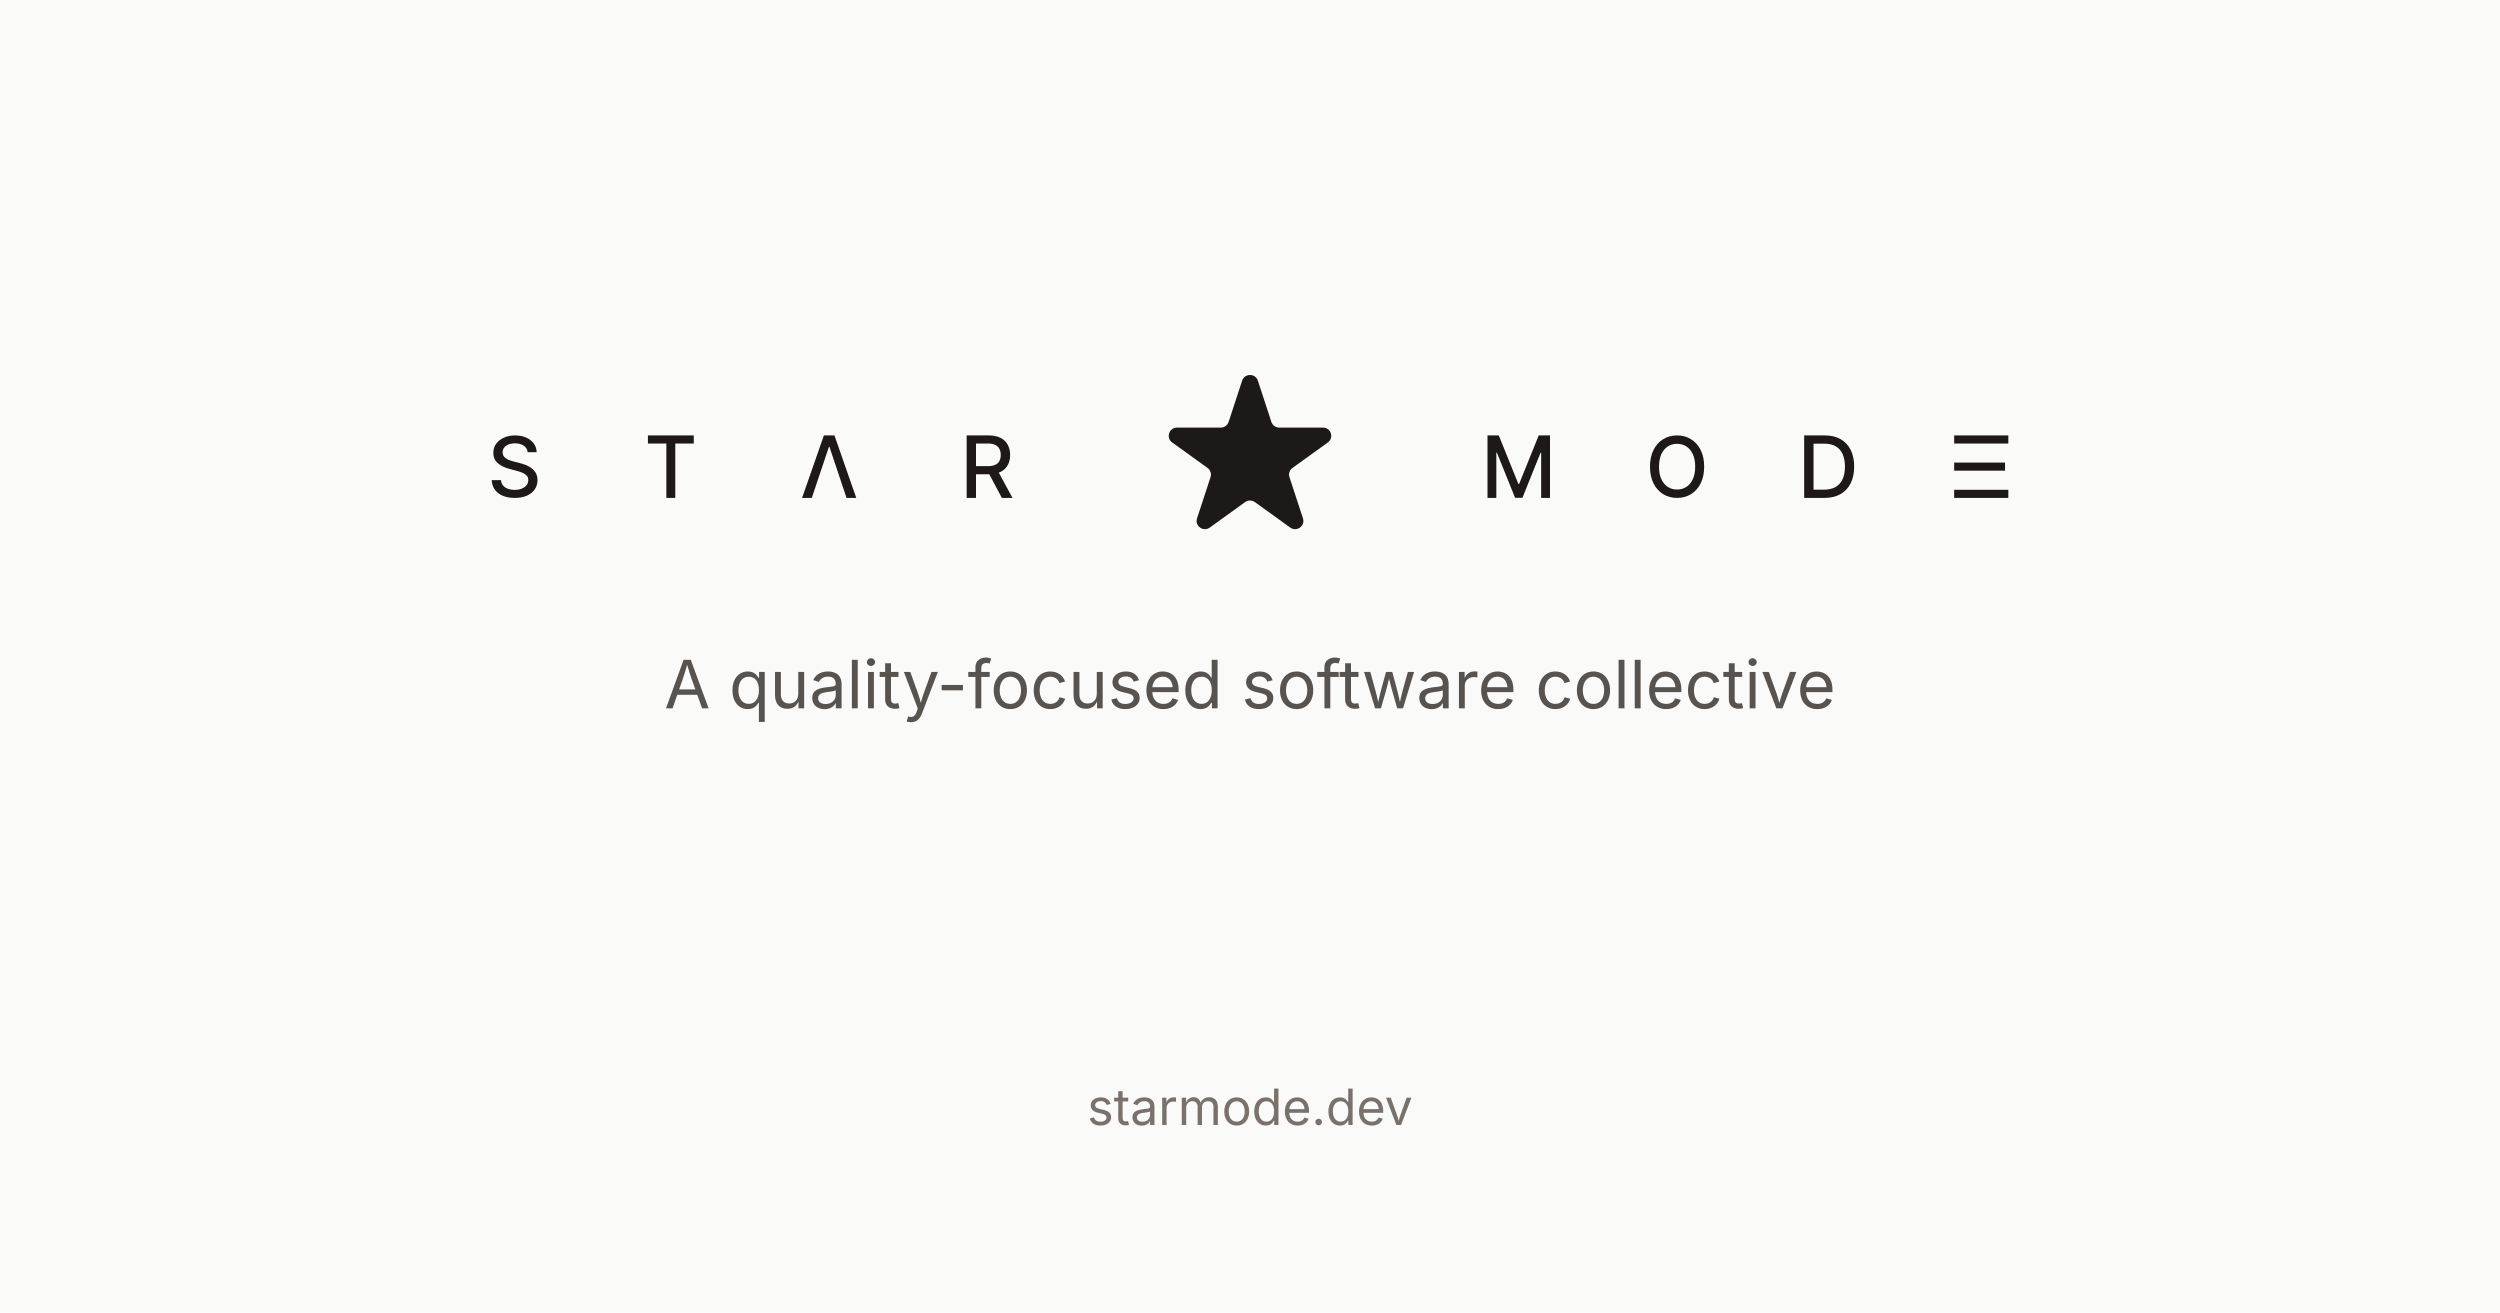
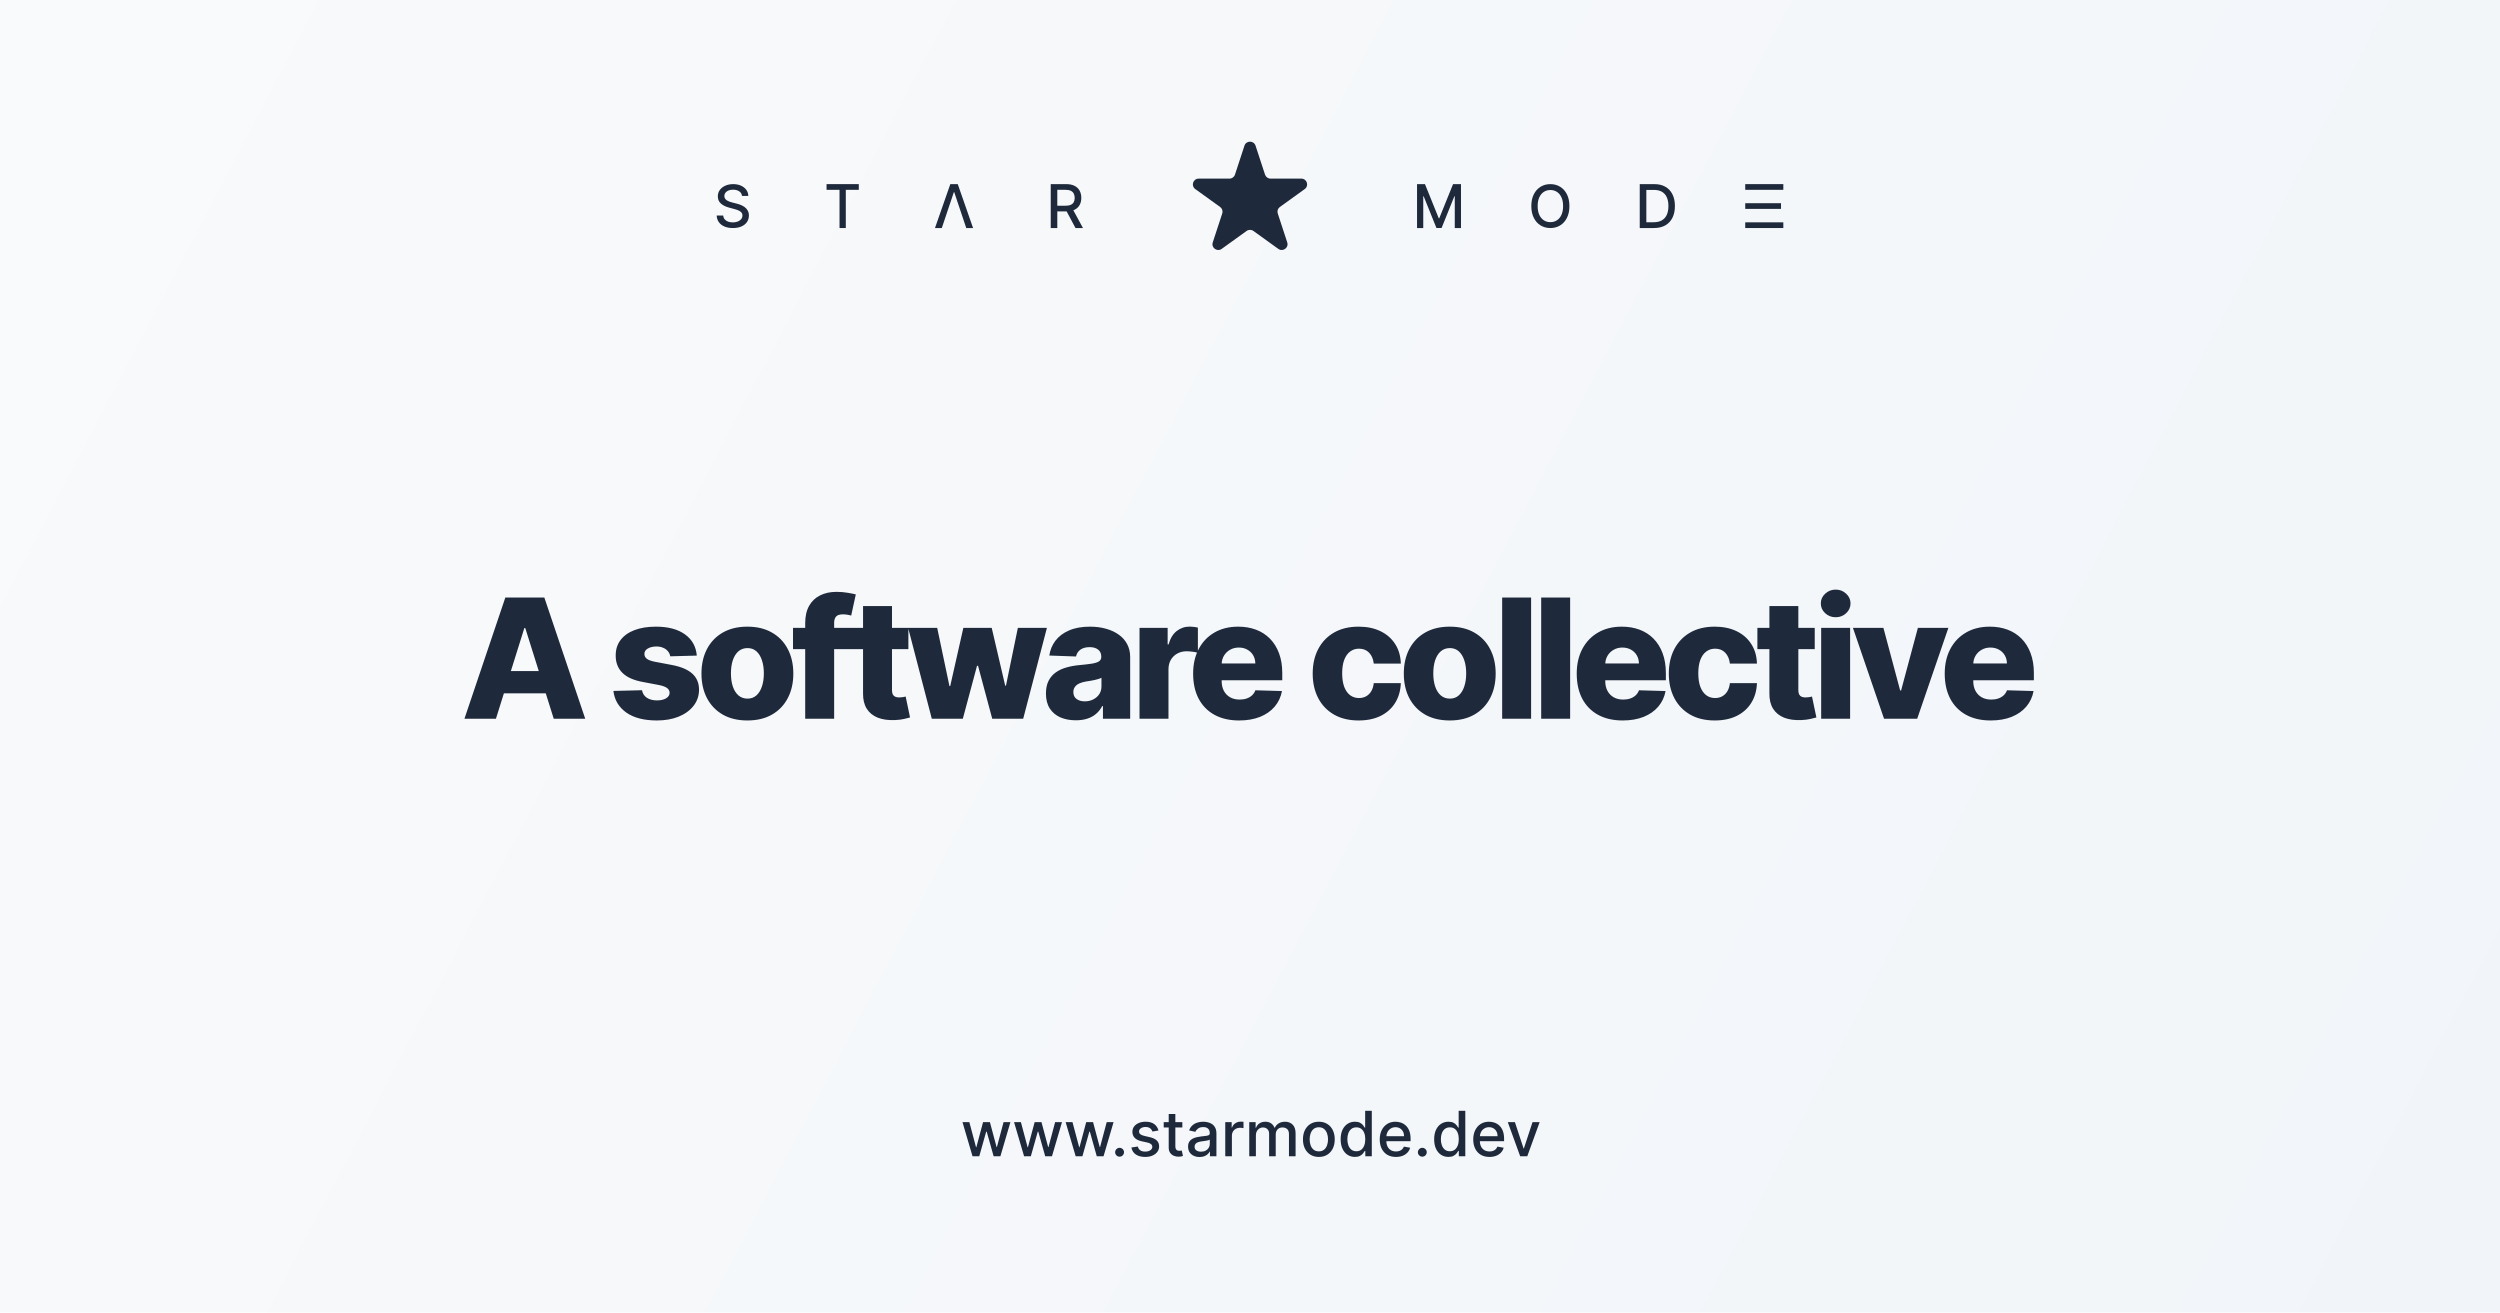
<svg xmlns="http://www.w3.org/2000/svg" width="1200" height="630" viewBox="0 0 1200 630" fill="none">
-   <rect width="1200" height="630" fill="#fafaf9" />
-   <g transform="translate(236, 180) scale(1)">
-     <path d="M17.294 37.047C17.14 35.701 16.505 34.659 15.389 33.919C14.272 33.171 12.867 32.796 11.173 32.796C9.961 32.796 8.912 32.986 8.026 33.365C7.141 33.735 6.453 34.246 5.962 34.901C5.481 35.545 5.24 36.28 5.24 37.104C5.24 37.796 5.404 38.393 5.731 38.896C6.068 39.398 6.506 39.82 7.045 40.161C7.593 40.493 8.18 40.773 8.806 41C9.431 41.218 10.033 41.398 10.61 41.54L13.497 42.28C14.441 42.507 15.408 42.815 16.399 43.204C17.39 43.592 18.309 44.104 19.156 44.739C20.003 45.374 20.686 46.161 21.206 47.099C21.735 48.038 22 49.161 22 50.469C22 52.118 21.567 53.583 20.701 54.863C19.844 56.142 18.598 57.152 16.962 57.891C15.335 58.63 13.367 59 11.058 59C8.844 59 6.929 58.654 5.312 57.962C3.696 57.27 2.43 56.289 1.516 55.019C0.601 53.739 0.096 52.223 0 50.469H4.475C4.562 51.521 4.908 52.398 5.514 53.099C6.13 53.791 6.915 54.308 7.867 54.649C8.83 54.981 9.884 55.147 11.029 55.147C12.29 55.147 13.411 54.953 14.392 54.564C15.384 54.166 16.163 53.616 16.731 52.915C17.299 52.204 17.583 51.374 17.583 50.426C17.583 49.564 17.332 48.858 16.832 48.308C16.341 47.758 15.672 47.303 14.825 46.943C13.988 46.583 13.04 46.265 11.982 45.99L8.488 45.052C6.121 44.417 4.244 43.483 2.858 42.251C1.482 41.019 0.794 39.389 0.794 37.36C0.794 35.682 1.256 34.218 2.18 32.967C3.104 31.716 4.355 30.744 5.933 30.052C7.511 29.351 9.292 29 11.274 29C13.276 29 15.042 29.346 16.572 30.038C18.112 30.73 19.325 31.683 20.21 32.896C21.095 34.099 21.557 35.483 21.596 37.047H17.294Z" fill="#1c1917" />
-     <path d="M75 32.897V29H97V32.897H88.131V59H83.856V32.897H75Z" fill="#1c1917" />
-     <path d="M153.658 59H149L159.465 29H164.535L175 59H170.342L162.121 34.449H161.894L153.658 59Z" fill="#1c1917" />
-     <path d="M228 59V29H238.587C240.888 29 242.797 29.4 244.315 30.201C245.843 31.002 246.984 32.11 247.738 33.526C248.492 34.933 248.869 36.559 248.869 38.404C248.869 40.24 248.487 41.856 247.723 43.253C246.969 44.64 245.828 45.719 244.301 46.49C242.783 47.262 240.873 47.648 238.572 47.648H230.552V43.751H238.166C239.616 43.751 240.796 43.541 241.705 43.121C242.623 42.701 243.295 42.091 243.72 41.29C244.146 40.489 244.359 39.527 244.359 38.404C244.359 37.272 244.141 36.29 243.706 35.46C243.281 34.63 242.609 33.995 241.69 33.556C240.781 33.106 239.587 32.882 238.108 32.882H232.481V59H228ZM242.662 45.465L250 59H244.895L237.702 45.465H242.662Z" fill="#1c1917" />
-     <path d="M360.22 2.725C361.41 -0.908 366.59 -0.908 367.78 2.725L374.262 22.521C374.794 24.146 376.32 25.246 378.042 25.246H399.018C402.868 25.246 404.469 30.135 401.354 32.38L384.384 44.615C382.991 45.619 382.408 47.399 382.94 49.024L389.422 68.82C390.612 72.453 386.421 75.475 383.306 73.229L366.336 60.995C364.943 59.99 363.057 59.99 361.664 60.995L344.694 73.229C341.579 75.475 337.388 72.453 338.578 68.82L345.06 49.024C345.592 47.399 345.009 45.619 343.616 44.615L326.646 32.38C323.531 30.135 325.132 25.246 328.982 25.246H349.958C351.68 25.246 353.206 24.146 353.738 22.521L360.22 2.725Z" fill="#1c1917" />
-     <path d="M478 29H483.414L492.827 52.32H493.173L502.586 29H508V59H503.756V37.291H503.481L494.761 58.956H491.239L482.519 37.276H482.244V59H478V29Z" fill="#1c1917" />
-     <path d="M582 44C582 47.118 581.436 49.798 580.309 52.042C579.182 54.276 577.636 55.996 575.673 57.203C573.719 58.401 571.497 59 569.007 59C566.508 59 564.277 58.401 562.313 57.203C560.359 55.996 558.818 54.271 557.691 52.028C556.564 49.784 556 47.108 556 44C556 40.882 556.564 38.206 557.691 35.972C558.818 33.729 560.359 32.009 562.313 30.811C564.277 29.604 566.508 29 569.007 29C571.497 29 573.719 29.604 575.673 30.811C577.636 32.009 579.182 33.729 580.309 35.972C581.436 38.206 582 40.882 582 44ZM577.688 44C577.688 41.624 577.307 39.623 576.546 37.997C575.795 36.362 574.761 35.126 573.446 34.29C572.14 33.444 570.661 33.021 569.007 33.021C567.344 33.021 565.86 33.444 564.554 34.29C563.248 35.126 562.215 36.362 561.454 37.997C560.702 39.623 560.326 41.624 560.326 44C560.326 46.376 560.702 48.382 561.454 50.017C562.215 51.643 563.248 52.878 564.554 53.724C565.86 54.561 567.344 54.979 569.007 54.979C570.661 54.979 572.14 54.561 573.446 53.724C574.761 52.878 575.795 51.643 576.546 50.017C577.307 48.382 577.688 46.376 577.688 44Z" fill="#1c1917" />
-     <path d="M639.655 59H630V29H639.961C642.883 29 645.393 29.601 647.49 30.802C649.587 31.993 651.194 33.707 652.311 35.943C653.437 38.17 654 40.841 654 43.956C654 47.081 653.432 49.767 652.296 52.013C651.17 54.259 649.539 55.987 647.403 57.198C645.267 58.399 642.684 59 639.655 59ZM634.5 55.045H639.408C641.68 55.045 643.568 54.615 645.073 53.756C646.578 52.887 647.704 51.632 648.451 49.991C649.199 48.341 649.573 46.329 649.573 43.956C649.573 41.602 649.199 39.605 648.451 37.965C647.714 36.324 646.612 35.079 645.146 34.23C643.68 33.38 641.859 32.955 639.684 32.955H634.5V55.045Z" fill="#1c1917" />
-     <path d="M702 59V29H728V32.897H702V42.037H726.415V45.919H702V55.103H728V59H702Z" fill="#1c1917" />
-   </g>
-   <text x="600" y="340" text-anchor="middle" font-family="system-ui, -apple-system, sans-serif" font-size="32" font-weight="400" fill="#57534e">A quality-focused software collective</text>
-   <text x="600" y="540" text-anchor="middle" font-family="system-ui, -apple-system, sans-serif" font-size="24" font-weight="400" fill="#78716c">starmode.dev</text>
+   <rect width="1200" height="630" fill="url(#paint0_linear_4001_59)" />
+   <path d="M466.809 555L461.994 538.636H465.286L468.492 550.653H468.652L471.869 538.636H475.161L478.357 550.6H478.517L481.703 538.636H484.994L480.19 555H476.94L473.617 543.185H473.372L470.048 555H466.809ZM491.565 555L486.75 538.636H490.041L493.248 550.653H493.408L496.625 538.636H499.917L503.113 550.6H503.273L506.458 538.636H509.75L504.946 555H501.696L498.372 543.185H498.127L494.804 555H491.565ZM516.321 555L511.505 538.636H514.797L518.004 550.653H518.164L521.381 538.636H524.673L527.869 550.6H528.029L531.214 538.636H534.506L529.701 555H526.452L523.128 543.185H522.883L519.559 555H516.321ZM537.401 555.202C536.819 555.202 536.318 554.996 535.899 554.585C535.48 554.165 535.271 553.661 535.271 553.072C535.271 552.489 535.48 551.992 535.899 551.58C536.318 551.161 536.819 550.952 537.401 550.952C537.984 550.952 538.484 551.161 538.903 551.58C539.322 551.992 539.532 552.489 539.532 553.072C539.532 553.462 539.432 553.821 539.234 554.148C539.042 554.467 538.786 554.723 538.467 554.915C538.147 555.107 537.792 555.202 537.401 555.202ZM556.061 542.631L553.174 543.143C553.053 542.773 552.861 542.422 552.598 542.088C552.343 541.754 551.995 541.481 551.554 541.268C551.114 541.055 550.563 540.948 549.903 540.948C549.001 540.948 548.248 541.151 547.644 541.555C547.041 541.953 546.739 542.468 546.739 543.1C546.739 543.647 546.941 544.087 547.346 544.421C547.751 544.755 548.404 545.028 549.306 545.241L551.906 545.838C553.411 546.186 554.534 546.722 555.272 547.447C556.011 548.171 556.38 549.112 556.38 550.27C556.38 551.25 556.096 552.124 555.528 552.891C554.967 553.651 554.182 554.247 553.174 554.68C552.172 555.114 551.011 555.33 549.69 555.33C547.858 555.33 546.362 554.94 545.205 554.158C544.047 553.37 543.337 552.251 543.074 550.803L546.153 550.334C546.345 551.136 546.739 551.744 547.335 552.156C547.932 552.56 548.71 552.763 549.669 552.763C550.713 552.763 551.547 552.546 552.172 552.113C552.797 551.673 553.11 551.136 553.11 550.504C553.11 549.993 552.918 549.563 552.534 549.215C552.158 548.867 551.579 548.604 550.798 548.427L548.028 547.82C546.501 547.472 545.372 546.918 544.64 546.158C543.916 545.398 543.554 544.435 543.554 543.271C543.554 542.305 543.823 541.46 544.363 540.735C544.903 540.011 545.649 539.446 546.6 539.041C547.552 538.629 548.642 538.423 549.871 538.423C551.639 538.423 553.032 538.807 554.047 539.574C555.063 540.334 555.734 541.353 556.061 542.631ZM567.521 538.636V541.193H558.583V538.636H567.521ZM560.98 534.716H564.165V550.195C564.165 550.813 564.258 551.278 564.442 551.591C564.627 551.896 564.865 552.106 565.156 552.219C565.454 552.326 565.777 552.379 566.125 552.379C566.381 552.379 566.605 552.362 566.797 552.326C566.988 552.29 567.138 552.262 567.244 552.241L567.819 554.872C567.635 554.943 567.372 555.014 567.031 555.085C566.69 555.163 566.264 555.206 565.753 555.213C564.915 555.227 564.133 555.078 563.409 554.766C562.684 554.453 562.098 553.97 561.651 553.317C561.204 552.663 560.98 551.843 560.98 550.856V534.716ZM575.807 555.362C574.77 555.362 573.832 555.17 572.994 554.787C572.156 554.396 571.492 553.832 571.002 553.093C570.519 552.354 570.278 551.449 570.278 550.376C570.278 549.453 570.455 548.693 570.81 548.097C571.165 547.5 571.645 547.028 572.248 546.68C572.852 546.332 573.527 546.069 574.273 545.891C575.018 545.714 575.778 545.579 576.552 545.487C577.533 545.373 578.328 545.281 578.939 545.21C579.55 545.131 579.994 545.007 580.271 544.837C580.547 544.666 580.686 544.389 580.686 544.006V543.931C580.686 543.001 580.423 542.28 579.898 541.768C579.379 541.257 578.605 541.001 577.575 541.001C576.503 541.001 575.658 541.239 575.04 541.715C574.429 542.184 574.006 542.706 573.772 543.281L570.778 542.599C571.133 541.605 571.652 540.803 572.334 540.192C573.023 539.574 573.815 539.126 574.709 538.849C575.604 538.565 576.545 538.423 577.533 538.423C578.186 538.423 578.878 538.501 579.61 538.658C580.349 538.807 581.038 539.084 581.677 539.489C582.323 539.893 582.852 540.472 583.264 541.225C583.676 541.971 583.882 542.94 583.882 544.134V555H580.771V552.763H580.643C580.437 553.175 580.128 553.58 579.717 553.977C579.305 554.375 578.775 554.705 578.129 554.968C577.483 555.231 576.709 555.362 575.807 555.362ZM576.499 552.805C577.38 552.805 578.133 552.631 578.758 552.283C579.39 551.935 579.869 551.481 580.196 550.92C580.53 550.352 580.697 549.744 580.697 549.098V546.989C580.583 547.102 580.363 547.209 580.036 547.308C579.717 547.401 579.351 547.482 578.939 547.553C578.527 547.617 578.126 547.678 577.735 547.734C577.344 547.784 577.018 547.827 576.755 547.862C576.137 547.94 575.572 548.072 575.061 548.256C574.557 548.441 574.152 548.707 573.847 549.055C573.548 549.396 573.399 549.851 573.399 550.419C573.399 551.207 573.69 551.804 574.273 552.209C574.855 552.607 575.597 552.805 576.499 552.805ZM588.125 555V538.636H591.204V541.236H591.374C591.672 540.355 592.198 539.663 592.951 539.158C593.711 538.647 594.57 538.391 595.529 538.391C595.728 538.391 595.962 538.398 596.232 538.413C596.509 538.427 596.726 538.445 596.882 538.466V541.513C596.754 541.477 596.527 541.438 596.2 541.396C595.873 541.346 595.547 541.321 595.22 541.321C594.467 541.321 593.796 541.481 593.206 541.8C592.624 542.113 592.162 542.55 591.821 543.111C591.481 543.665 591.31 544.297 591.31 545.007V555H588.125ZM599.638 555V538.636H602.696V541.3H602.898C603.239 540.398 603.797 539.695 604.571 539.19C605.345 538.679 606.272 538.423 607.351 538.423C608.445 538.423 609.361 538.679 610.1 539.19C610.846 539.702 611.396 540.405 611.751 541.3H611.922C612.312 540.426 612.934 539.73 613.786 539.212C614.638 538.686 615.654 538.423 616.833 538.423C618.317 538.423 619.528 538.888 620.466 539.819C621.41 540.749 621.883 542.152 621.883 544.027V555H618.697V544.325C618.697 543.217 618.396 542.415 617.792 541.918C617.188 541.42 616.467 541.172 615.629 541.172C614.592 541.172 613.786 541.491 613.211 542.131C612.636 542.763 612.348 543.576 612.348 544.57V555H609.173V544.123C609.173 543.235 608.896 542.521 608.342 541.982C607.788 541.442 607.067 541.172 606.18 541.172C605.576 541.172 605.018 541.332 604.507 541.651C604.003 541.964 603.594 542.401 603.282 542.962C602.976 543.523 602.824 544.173 602.824 544.911V555H599.638ZM633.045 555.33C631.511 555.33 630.172 554.979 629.028 554.276C627.885 553.572 626.997 552.589 626.365 551.325C625.733 550.06 625.417 548.583 625.417 546.893C625.417 545.195 625.733 543.711 626.365 542.44C626.997 541.168 627.885 540.181 629.028 539.478C630.172 538.775 631.511 538.423 633.045 538.423C634.579 538.423 635.918 538.775 637.061 539.478C638.205 540.181 639.092 541.168 639.725 542.44C640.357 543.711 640.673 545.195 640.673 546.893C640.673 548.583 640.357 550.06 639.725 551.325C639.092 552.589 638.205 553.572 637.061 554.276C635.918 554.979 634.579 555.33 633.045 555.33ZM633.055 552.656C634.05 552.656 634.874 552.393 635.527 551.868C636.18 551.342 636.663 550.643 636.976 549.769C637.296 548.896 637.455 547.933 637.455 546.882C637.455 545.838 637.296 544.879 636.976 544.006C636.663 543.125 636.18 542.418 635.527 541.886C634.874 541.353 634.05 541.087 633.055 541.087C632.054 541.087 631.223 541.353 630.563 541.886C629.909 542.418 629.423 543.125 629.103 544.006C628.791 544.879 628.634 545.838 628.634 546.882C628.634 547.933 628.791 548.896 629.103 549.769C629.423 550.643 629.909 551.342 630.563 551.868C631.223 552.393 632.054 552.656 633.055 552.656ZM650.354 555.32C649.033 555.32 647.854 554.982 646.817 554.308C645.787 553.626 644.978 552.656 644.388 551.399C643.806 550.135 643.514 548.619 643.514 546.85C643.514 545.082 643.809 543.569 644.399 542.312C644.995 541.055 645.812 540.092 646.849 539.425C647.886 538.757 649.061 538.423 650.375 538.423C651.391 538.423 652.208 538.594 652.826 538.935C653.451 539.268 653.934 539.659 654.274 540.107C654.622 540.554 654.892 540.948 655.084 541.289H655.276V533.182H658.461V555H655.35V552.454H655.084C654.892 552.802 654.615 553.2 654.253 553.647C653.898 554.094 653.408 554.485 652.783 554.819C652.158 555.153 651.348 555.32 650.354 555.32ZM651.057 552.603C651.973 552.603 652.747 552.362 653.38 551.879C654.019 551.388 654.502 550.71 654.828 549.844C655.162 548.977 655.329 547.969 655.329 546.818C655.329 545.682 655.166 544.687 654.839 543.835C654.512 542.983 654.033 542.319 653.401 541.843C652.769 541.367 651.987 541.129 651.057 541.129C650.098 541.129 649.299 541.378 648.66 541.875C648.021 542.372 647.538 543.05 647.211 543.91C646.892 544.769 646.732 545.739 646.732 546.818C646.732 547.912 646.895 548.896 647.222 549.769C647.549 550.643 648.032 551.335 648.671 551.847C649.317 552.351 650.112 552.603 651.057 552.603ZM670.06 555.33C668.448 555.33 667.059 554.986 665.895 554.297C664.737 553.601 663.842 552.624 663.21 551.367C662.585 550.103 662.272 548.622 662.272 546.925C662.272 545.249 662.585 543.771 663.21 542.493C663.842 541.214 664.723 540.217 665.852 539.499C666.988 538.782 668.316 538.423 669.836 538.423C670.76 538.423 671.655 538.576 672.521 538.881C673.388 539.187 674.165 539.666 674.854 540.32C675.543 540.973 676.086 541.822 676.484 542.866C676.882 543.903 677.081 545.163 677.081 546.648V547.777H664.073V545.391H673.959C673.959 544.553 673.789 543.81 673.448 543.164C673.107 542.511 672.628 541.996 672.01 541.619C671.399 541.243 670.682 541.055 669.858 541.055C668.963 541.055 668.182 541.275 667.514 541.715C666.853 542.148 666.342 542.717 665.98 543.42C665.625 544.116 665.447 544.872 665.447 545.689V547.553C665.447 548.647 665.639 549.577 666.022 550.344C666.413 551.112 666.956 551.697 667.652 552.102C668.348 552.5 669.162 552.699 670.092 552.699C670.696 552.699 671.246 552.614 671.743 552.443C672.241 552.266 672.67 552.003 673.032 551.655C673.395 551.307 673.672 550.877 673.863 550.366L676.878 550.909C676.637 551.797 676.204 552.575 675.579 553.242C674.961 553.903 674.183 554.418 673.245 554.787C672.315 555.149 671.253 555.33 670.06 555.33ZM682.714 555.202C682.131 555.202 681.631 554.996 681.212 554.585C680.793 554.165 680.583 553.661 680.583 553.072C680.583 552.489 680.793 551.992 681.212 551.58C681.631 551.161 682.131 550.952 682.714 550.952C683.296 550.952 683.797 551.161 684.216 551.58C684.635 551.992 684.844 552.489 684.844 553.072C684.844 553.462 684.745 553.821 684.546 554.148C684.354 554.467 684.099 554.723 683.779 554.915C683.459 555.107 683.104 555.202 682.714 555.202ZM695.237 555.32C693.916 555.32 692.737 554.982 691.7 554.308C690.67 553.626 689.86 552.656 689.271 551.399C688.688 550.135 688.397 548.619 688.397 546.85C688.397 545.082 688.692 543.569 689.282 542.312C689.878 541.055 690.695 540.092 691.732 539.425C692.769 538.757 693.944 538.423 695.258 538.423C696.274 538.423 697.09 538.594 697.708 538.935C698.333 539.268 698.816 539.659 699.157 540.107C699.505 540.554 699.775 540.948 699.967 541.289H700.159V533.182H703.344V555H700.233V552.454H699.967C699.775 552.802 699.498 553.2 699.136 553.647C698.781 554.094 698.291 554.485 697.666 554.819C697.041 555.153 696.231 555.32 695.237 555.32ZM695.94 552.603C696.856 552.603 697.63 552.362 698.262 551.879C698.902 551.388 699.384 550.71 699.711 549.844C700.045 548.977 700.212 547.969 700.212 546.818C700.212 545.682 700.049 544.687 699.722 543.835C699.395 542.983 698.916 542.319 698.284 541.843C697.652 541.367 696.87 541.129 695.94 541.129C694.981 541.129 694.182 541.378 693.543 541.875C692.904 542.372 692.421 543.05 692.094 543.91C691.774 544.769 691.615 545.739 691.615 546.818C691.615 547.912 691.778 548.896 692.105 549.769C692.431 550.643 692.914 551.335 693.554 551.847C694.2 552.351 694.995 552.603 695.94 552.603ZM714.943 555.33C713.331 555.33 711.942 554.986 710.777 554.297C709.62 553.601 708.725 552.624 708.093 551.367C707.468 550.103 707.155 548.622 707.155 546.925C707.155 545.249 707.468 543.771 708.093 542.493C708.725 541.214 709.606 540.217 710.735 539.499C711.871 538.782 713.199 538.423 714.719 538.423C715.642 538.423 716.537 538.576 717.404 538.881C718.27 539.187 719.048 539.666 719.737 540.32C720.426 540.973 720.969 541.822 721.367 542.866C721.765 543.903 721.964 545.163 721.964 546.648V547.777H708.956V545.391H718.842C718.842 544.553 718.672 543.81 718.331 543.164C717.99 542.511 717.51 541.996 716.892 541.619C716.282 541.243 715.564 541.055 714.741 541.055C713.846 541.055 713.064 541.275 712.397 541.715C711.736 542.148 711.225 542.717 710.863 543.42C710.508 544.116 710.33 544.872 710.33 545.689V547.553C710.33 548.647 710.522 549.577 710.905 550.344C711.296 551.112 711.839 551.697 712.535 552.102C713.231 552.5 714.044 552.699 714.975 552.699C715.579 552.699 716.129 552.614 716.626 552.443C717.123 552.266 717.553 552.003 717.915 551.655C718.277 551.307 718.554 550.877 718.746 550.366L721.761 550.909C721.52 551.797 721.086 552.575 720.461 553.242C719.843 553.903 719.066 554.418 718.128 554.787C717.198 555.149 716.136 555.33 714.943 555.33ZM739.028 538.636L733.094 555H729.685L723.74 538.636H727.16L731.304 551.229H731.474L735.608 538.636H739.028Z" fill="#1E293B" />
+   <path d="M238.043 345H222.93L242.56 286.818H261.282L280.913 345H265.799L252.134 301.477H251.68L238.043 345ZM236.026 322.102H267.617V332.784H236.026V322.102ZM334.461 314.688L321.705 315.028C321.573 314.119 321.213 313.314 320.626 312.614C320.039 311.894 319.272 311.335 318.325 310.938C317.397 310.521 316.317 310.312 315.086 310.312C313.476 310.312 312.103 310.634 310.967 311.278C309.849 311.922 309.3 312.794 309.319 313.892C309.3 314.744 309.641 315.483 310.342 316.108C311.061 316.733 312.34 317.235 314.177 317.614L322.586 319.205C326.942 320.038 330.181 321.42 332.302 323.352C334.442 325.284 335.522 327.841 335.54 331.023C335.522 334.015 334.631 336.619 332.87 338.835C331.128 341.051 328.741 342.775 325.711 344.006C322.681 345.218 319.215 345.824 315.313 345.824C309.082 345.824 304.167 344.545 300.569 341.989C296.989 339.413 294.944 335.966 294.433 331.648L308.154 331.307C308.457 332.898 309.243 334.11 310.512 334.943C311.781 335.777 313.4 336.193 315.37 336.193C317.15 336.193 318.599 335.862 319.717 335.199C320.834 334.536 321.402 333.655 321.421 332.557C321.402 331.572 320.967 330.786 320.114 330.199C319.262 329.593 317.927 329.119 316.109 328.778L308.495 327.33C304.12 326.534 300.862 325.066 298.722 322.926C296.582 320.767 295.522 318.021 295.54 314.688C295.522 311.771 296.298 309.28 297.87 307.216C299.442 305.133 301.677 303.542 304.575 302.443C307.472 301.345 310.891 300.795 314.83 300.795C320.739 300.795 325.398 302.036 328.808 304.517C332.217 306.979 334.101 310.369 334.461 314.688ZM358.749 345.824C354.166 345.824 350.227 344.886 346.931 343.011C343.655 341.117 341.126 338.485 339.346 335.114C337.585 331.723 336.704 327.794 336.704 323.324C336.704 318.835 337.585 314.905 339.346 311.534C341.126 308.144 343.655 305.511 346.931 303.636C350.227 301.742 354.166 300.795 358.749 300.795C363.333 300.795 367.263 301.742 370.539 303.636C373.835 305.511 376.363 308.144 378.124 311.534C379.905 314.905 380.795 318.835 380.795 323.324C380.795 327.794 379.905 331.723 378.124 335.114C376.363 338.485 373.835 341.117 370.539 343.011C367.263 344.886 363.333 345.824 358.749 345.824ZM358.835 335.341C360.501 335.341 361.912 334.83 363.067 333.807C364.223 332.784 365.103 331.364 365.71 329.545C366.335 327.727 366.647 325.625 366.647 323.239C366.647 320.814 366.335 318.693 365.71 316.875C365.103 315.057 364.223 313.636 363.067 312.614C361.912 311.591 360.501 311.08 358.835 311.08C357.111 311.08 355.653 311.591 354.46 312.614C353.285 313.636 352.386 315.057 351.761 316.875C351.155 318.693 350.852 320.814 350.852 323.239C350.852 325.625 351.155 327.727 351.761 329.545C352.386 331.364 353.285 332.784 354.46 333.807C355.653 334.83 357.111 335.341 358.835 335.341ZM408.712 301.364V311.591H380.644V301.364H408.712ZM386.496 345V299.148C386.496 295.777 387.131 292.983 388.4 290.767C389.669 288.532 391.43 286.866 393.684 285.767C395.938 284.65 398.542 284.091 401.496 284.091C403.428 284.091 405.246 284.242 406.951 284.545C408.674 284.83 409.953 285.085 410.786 285.312L408.57 295.483C408.059 295.312 407.434 295.17 406.695 295.057C405.976 294.943 405.294 294.886 404.65 294.886C403.021 294.886 401.904 295.246 401.298 295.966C400.692 296.686 400.388 297.67 400.388 298.92V345H386.496ZM436.026 301.364V311.591H408.498V301.364H436.026ZM414.265 290.909H428.157V331.278C428.157 332.131 428.29 332.822 428.555 333.352C428.839 333.864 429.246 334.233 429.776 334.46C430.307 334.669 430.941 334.773 431.68 334.773C432.21 334.773 432.769 334.725 433.356 334.631C433.962 334.517 434.416 334.422 434.719 334.347L436.822 344.375C436.159 344.564 435.221 344.801 434.009 345.085C432.816 345.369 431.386 345.549 429.719 345.625C426.462 345.777 423.668 345.398 421.339 344.489C419.028 343.561 417.257 342.121 416.026 340.17C414.814 338.22 414.227 335.767 414.265 332.812V290.909ZM447.268 345L435.904 301.364H449.853L455.734 329.318H456.103L462.41 301.364H476.018L482.495 329.119H482.864L488.575 301.364H502.523L491.131 345H476.273L469.455 319.574H468.972L462.154 345H447.268ZM516.4 345.739C513.616 345.739 511.144 345.275 508.985 344.347C506.845 343.4 505.15 341.979 503.9 340.085C502.669 338.172 502.053 335.777 502.053 332.898C502.053 330.473 502.479 328.428 503.332 326.761C504.184 325.095 505.358 323.741 506.854 322.699C508.351 321.657 510.074 320.871 512.025 320.341C513.976 319.792 516.059 319.422 518.275 319.233C520.756 319.006 522.754 318.769 524.269 318.523C525.784 318.258 526.883 317.888 527.565 317.415C528.265 316.922 528.616 316.231 528.616 315.341V315.199C528.616 313.741 528.114 312.614 527.11 311.818C526.106 311.023 524.752 310.625 523.048 310.625C521.21 310.625 519.733 311.023 518.616 311.818C517.498 312.614 516.788 313.712 516.485 315.114L503.673 314.659C504.051 312.008 505.027 309.64 506.599 307.557C508.19 305.455 510.368 303.807 513.133 302.614C515.917 301.402 519.26 300.795 523.161 300.795C525.945 300.795 528.512 301.127 530.86 301.79C533.209 302.434 535.254 303.381 536.996 304.631C538.739 305.862 540.084 307.377 541.031 309.176C541.996 310.975 542.479 313.03 542.479 315.341V345H529.411V338.92H529.07C528.294 340.398 527.299 341.648 526.087 342.67C524.894 343.693 523.483 344.46 521.854 344.972C520.245 345.483 518.426 345.739 516.4 345.739ZM520.69 336.648C522.186 336.648 523.531 336.345 524.724 335.739C525.936 335.133 526.902 334.299 527.621 333.239C528.341 332.159 528.701 330.909 528.701 329.489V325.341C528.303 325.549 527.82 325.739 527.252 325.909C526.703 326.08 526.097 326.241 525.434 326.392C524.771 326.544 524.089 326.676 523.388 326.79C522.688 326.903 522.015 327.008 521.371 327.102C520.065 327.311 518.947 327.633 518.019 328.068C517.11 328.504 516.409 329.072 515.917 329.773C515.443 330.455 515.207 331.269 515.207 332.216C515.207 333.655 515.718 334.754 516.741 335.511C517.782 336.269 519.099 336.648 520.69 336.648ZM546.974 345V301.364H560.468V309.318H560.923C561.718 306.439 563.015 304.299 564.815 302.898C566.614 301.477 568.707 300.767 571.093 300.767C571.737 300.767 572.4 300.814 573.082 300.909C573.763 300.985 574.398 301.108 574.985 301.278V313.352C574.322 313.125 573.451 312.945 572.371 312.812C571.311 312.68 570.364 312.614 569.531 312.614C567.883 312.614 566.396 312.983 565.07 313.722C563.763 314.441 562.731 315.455 561.974 316.761C561.235 318.049 560.866 319.564 560.866 321.307V345H546.974ZM594.778 345.824C590.213 345.824 586.274 344.924 582.96 343.125C579.664 341.307 577.126 338.722 575.346 335.369C573.585 331.998 572.704 327.992 572.704 323.352C572.704 318.845 573.594 314.905 575.374 311.534C577.155 308.144 579.664 305.511 582.903 303.636C586.141 301.742 589.958 300.795 594.352 300.795C597.458 300.795 600.299 301.278 602.874 302.244C605.45 303.21 607.675 304.64 609.55 306.534C611.425 308.428 612.884 310.767 613.925 313.551C614.967 316.316 615.488 319.489 615.488 323.068V326.534H577.562V318.466H602.562C602.543 316.989 602.192 315.672 601.511 314.517C600.829 313.362 599.891 312.462 598.698 311.818C597.524 311.155 596.17 310.824 594.636 310.824C593.083 310.824 591.691 311.174 590.46 311.875C589.228 312.557 588.253 313.494 587.533 314.688C586.814 315.862 586.435 317.197 586.397 318.693V326.903C586.397 328.684 586.747 330.246 587.448 331.591C588.149 332.917 589.143 333.949 590.431 334.688C591.719 335.426 593.253 335.795 595.033 335.795C596.264 335.795 597.382 335.625 598.386 335.284C599.389 334.943 600.251 334.441 600.971 333.778C601.691 333.116 602.23 332.301 602.59 331.335L615.346 331.705C614.816 334.564 613.651 337.055 611.852 339.176C610.071 341.278 607.732 342.917 604.835 344.091C601.937 345.246 598.585 345.824 594.778 345.824ZM652.14 345.824C647.538 345.824 643.589 344.877 640.293 342.983C637.017 341.089 634.498 338.456 632.737 335.085C630.975 331.695 630.094 327.775 630.094 323.324C630.094 318.854 630.975 314.934 632.737 311.562C634.517 308.172 637.045 305.53 640.322 303.636C643.617 301.742 647.547 300.795 652.112 300.795C656.146 300.795 659.659 301.525 662.651 302.983C665.663 304.441 668.011 306.506 669.697 309.176C671.401 311.828 672.301 314.943 672.396 318.523H659.413C659.147 316.288 658.39 314.536 657.14 313.267C655.909 311.998 654.299 311.364 652.31 311.364C650.701 311.364 649.29 311.818 648.077 312.727C646.865 313.617 645.918 314.943 645.237 316.705C644.574 318.447 644.242 320.606 644.242 323.182C644.242 325.758 644.574 327.936 645.237 329.716C645.918 331.477 646.865 332.812 648.077 333.722C649.29 334.612 650.701 335.057 652.31 335.057C653.598 335.057 654.735 334.782 655.719 334.233C656.723 333.684 657.547 332.879 658.191 331.818C658.835 330.739 659.242 329.432 659.413 327.898H672.396C672.263 331.496 671.363 334.64 669.697 337.33C668.049 340.019 665.729 342.112 662.737 343.608C659.763 345.085 656.231 345.824 652.14 345.824ZM695.874 345.824C691.291 345.824 687.352 344.886 684.056 343.011C680.78 341.117 678.251 338.485 676.471 335.114C674.71 331.723 673.829 327.794 673.829 323.324C673.829 318.835 674.71 314.905 676.471 311.534C678.251 308.144 680.78 305.511 684.056 303.636C687.352 301.742 691.291 300.795 695.874 300.795C700.458 300.795 704.388 301.742 707.664 303.636C710.96 305.511 713.488 308.144 715.249 311.534C717.03 314.905 717.92 318.835 717.92 323.324C717.92 327.794 717.03 331.723 715.249 335.114C713.488 338.485 710.96 341.117 707.664 343.011C704.388 344.886 700.458 345.824 695.874 345.824ZM695.96 335.341C697.626 335.341 699.037 334.83 700.192 333.807C701.348 332.784 702.228 331.364 702.835 329.545C703.46 327.727 703.772 325.625 703.772 323.239C703.772 320.814 703.46 318.693 702.835 316.875C702.228 315.057 701.348 313.636 700.192 312.614C699.037 311.591 697.626 311.08 695.96 311.08C694.236 311.08 692.778 311.591 691.585 312.614C690.41 313.636 689.511 315.057 688.886 316.875C688.28 318.693 687.977 320.814 687.977 323.239C687.977 325.625 688.28 327.727 688.886 329.545C689.511 331.364 690.41 332.784 691.585 333.807C692.778 334.83 694.236 335.341 695.96 335.341ZM734.928 286.818V345H721.036V286.818H734.928ZM753.663 286.818V345H739.771V286.818H753.663ZM778.903 345.824C774.338 345.824 770.399 344.924 767.085 343.125C763.789 341.307 761.251 338.722 759.471 335.369C757.71 331.998 756.829 327.992 756.829 323.352C756.829 318.845 757.719 314.905 759.499 311.534C761.28 308.144 763.789 305.511 767.028 303.636C770.266 301.742 774.083 300.795 778.477 300.795C781.583 300.795 784.424 301.278 786.999 302.244C789.575 303.21 791.8 304.64 793.675 306.534C795.55 308.428 797.009 310.767 798.05 313.551C799.092 316.316 799.613 319.489 799.613 323.068V326.534H761.687V318.466H786.687C786.668 316.989 786.317 315.672 785.636 314.517C784.954 313.362 784.016 312.462 782.823 311.818C781.649 311.155 780.295 310.824 778.761 310.824C777.208 310.824 775.816 311.174 774.585 311.875C773.353 312.557 772.378 313.494 771.658 314.688C770.939 315.862 770.56 317.197 770.522 318.693V326.903C770.522 328.684 770.872 330.246 771.573 331.591C772.274 332.917 773.268 333.949 774.556 334.688C775.844 335.426 777.378 335.795 779.158 335.795C780.389 335.795 781.507 335.625 782.511 335.284C783.514 334.943 784.376 334.441 785.096 333.778C785.816 333.116 786.355 332.301 786.715 331.335L799.471 331.705C798.941 334.564 797.776 337.055 795.977 339.176C794.196 341.278 791.857 342.917 788.96 344.091C786.062 345.246 782.71 345.824 778.903 345.824ZM823.077 345.824C818.475 345.824 814.526 344.877 811.231 342.983C807.954 341.089 805.435 338.456 803.674 335.085C801.913 331.695 801.032 327.775 801.032 323.324C801.032 318.854 801.913 314.934 803.674 311.562C805.454 308.172 807.983 305.53 811.259 303.636C814.555 301.742 818.485 300.795 823.049 300.795C827.083 300.795 830.596 301.525 833.589 302.983C836.6 304.441 838.949 306.506 840.634 309.176C842.339 311.828 843.238 314.943 843.333 318.523H830.35C830.085 316.288 829.327 314.536 828.077 313.267C826.846 311.998 825.237 311.364 823.248 311.364C821.638 311.364 820.227 311.818 819.015 312.727C817.803 313.617 816.856 314.943 816.174 316.705C815.511 318.447 815.18 320.606 815.18 323.182C815.18 325.758 815.511 327.936 816.174 329.716C816.856 331.477 817.803 332.812 819.015 333.722C820.227 334.612 821.638 335.057 823.248 335.057C824.536 335.057 825.672 334.782 826.657 334.233C827.661 333.684 828.485 332.879 829.129 331.818C829.772 330.739 830.18 329.432 830.35 327.898H843.333C843.201 331.496 842.301 334.64 840.634 337.33C838.987 340.019 836.666 342.112 833.674 343.608C830.701 345.085 827.168 345.824 823.077 345.824ZM871.073 301.364V311.591H843.545V301.364H871.073ZM849.312 290.909H863.204V331.278C863.204 332.131 863.336 332.822 863.602 333.352C863.886 333.864 864.293 334.233 864.823 334.46C865.353 334.669 865.988 334.773 866.727 334.773C867.257 334.773 867.816 334.725 868.403 334.631C869.009 334.517 869.463 334.422 869.766 334.347L871.869 344.375C871.206 344.564 870.268 344.801 869.056 345.085C867.863 345.369 866.433 345.549 864.766 345.625C861.509 345.777 858.715 345.398 856.386 344.489C854.075 343.561 852.304 342.121 851.073 340.17C849.861 338.22 849.274 335.767 849.312 332.812V290.909ZM874.161 345V301.364H888.053V345H874.161ZM881.121 296.278C879.171 296.278 877.495 295.634 876.093 294.347C874.692 293.04 873.991 291.468 873.991 289.631C873.991 287.812 874.692 286.259 876.093 284.972C877.495 283.665 879.171 283.011 881.121 283.011C883.091 283.011 884.767 283.665 886.15 284.972C887.551 286.259 888.252 287.812 888.252 289.631C888.252 291.468 887.551 293.04 886.15 294.347C884.767 295.634 883.091 296.278 881.121 296.278ZM935.225 301.364L920.254 345H904.344L889.401 301.364H904.032L912.072 331.42H912.526L920.594 301.364H935.225ZM955.543 345.824C950.979 345.824 947.04 344.924 943.725 343.125C940.43 341.307 937.892 338.722 936.112 335.369C934.35 331.998 933.469 327.992 933.469 323.352C933.469 318.845 934.36 314.905 936.14 311.534C937.92 308.144 940.43 305.511 943.668 303.636C946.907 301.742 950.723 300.795 955.117 300.795C958.223 300.795 961.064 301.278 963.64 302.244C966.216 303.21 968.441 304.64 970.316 306.534C972.191 308.428 973.649 310.767 974.691 313.551C975.733 316.316 976.254 319.489 976.254 323.068V326.534H938.327V318.466H963.327C963.308 316.989 962.958 315.672 962.276 314.517C961.594 313.362 960.657 312.462 959.464 311.818C958.29 311.155 956.935 310.824 955.401 310.824C953.848 310.824 952.456 311.174 951.225 311.875C949.994 312.557 949.019 313.494 948.299 314.688C947.579 315.862 947.201 317.197 947.163 318.693V326.903C947.163 328.684 947.513 330.246 948.214 331.591C948.915 332.917 949.909 333.949 951.197 334.688C952.485 335.426 954.019 335.795 955.799 335.795C957.03 335.795 958.147 335.625 959.151 335.284C960.155 334.943 961.017 334.441 961.737 333.778C962.456 333.116 962.996 332.301 963.356 331.335L976.112 331.705C975.581 334.564 974.416 337.055 972.617 339.176C970.837 341.278 968.498 342.917 965.6 344.091C962.702 345.246 959.35 345.824 955.543 345.824Z" fill="#1E293B" />
+   <path d="M356.163 94.033C356.054 93.088 355.608 92.355 354.823 91.835C354.038 91.309 353.049 91.046 351.858 91.046C351.005 91.046 350.268 91.179 349.645 91.446C349.022 91.705 348.538 92.065 348.193 92.525C347.855 92.978 347.685 93.494 347.685 94.073C347.685 94.559 347.8 94.979 348.031 95.332C348.267 95.685 348.575 95.981 348.954 96.221C349.34 96.454 349.753 96.651 350.193 96.811C350.633 96.964 351.056 97.091 351.462 97.19L353.493 97.71C354.156 97.87 354.836 98.086 355.533 98.359C356.23 98.632 356.877 98.992 357.472 99.438C358.068 99.885 358.549 100.438 358.914 101.097C359.286 101.756 359.473 102.546 359.473 103.465C359.473 104.624 359.168 105.653 358.559 106.552C357.956 107.451 357.08 108.161 355.929 108.68C354.785 109.2 353.401 109.459 351.777 109.459C350.22 109.459 348.873 109.216 347.736 108.73C346.599 108.244 345.709 107.554 345.066 106.662C344.423 105.763 344.068 104.697 344 103.465H347.147C347.208 104.204 347.452 104.82 347.878 105.313C348.311 105.799 348.863 106.162 349.533 106.402C350.21 106.635 350.951 106.752 351.757 106.752C352.643 106.752 353.432 106.615 354.122 106.342C354.819 106.062 355.368 105.676 355.767 105.183C356.166 104.684 356.366 104.101 356.366 103.435C356.366 102.829 356.19 102.333 355.838 101.946C355.493 101.56 355.022 101.24 354.427 100.987C353.838 100.734 353.171 100.511 352.427 100.318L349.97 99.658C348.305 99.212 346.985 98.556 346.01 97.69C345.042 96.824 344.558 95.678 344.558 94.253C344.558 93.074 344.883 92.045 345.533 91.166C346.183 90.287 347.063 89.604 348.173 89.118C349.283 88.625 350.535 88.378 351.929 88.378C353.337 88.378 354.579 88.621 355.655 89.108C356.738 89.594 357.591 90.263 358.214 91.116C358.836 91.962 359.161 92.934 359.188 94.033H356.163Z" fill="#1E293B" />
+   <path d="M396.747 91.116V88.378H412.22V91.116H405.982V109.459H402.975V91.116H396.747Z" fill="#1E293B" />
+   <path d="M452.067 109.459H448.791L456.151 88.378H459.717L467.077 109.459H463.801L458.019 92.207H457.859L452.067 109.459Z" fill="#1E293B" />
+   <path d="M504.352 109.459V88.378H511.797C513.416 88.378 514.758 88.66 515.826 89.222C516.9 89.785 517.703 90.564 518.233 91.559C518.763 92.547 519.029 93.69 519.029 94.987C519.029 96.277 518.76 97.413 518.223 98.394C517.693 99.368 516.89 100.127 515.816 100.669C514.748 101.211 513.405 101.482 511.787 101.482H506.147V98.744H511.501C512.521 98.744 513.351 98.596 513.99 98.301C514.636 98.006 515.109 97.577 515.408 97.015C515.707 96.452 515.857 95.776 515.857 94.987C515.857 94.191 515.704 93.501 515.398 92.918C515.098 92.335 514.626 91.888 513.98 91.58C513.341 91.264 512.501 91.106 511.461 91.106H507.503V109.459H504.352ZM514.663 99.948L519.824 109.459H516.234L511.175 99.948H514.663Z" fill="#1E293B" />
+   <path d="M680.176 88.378H683.983L690.603 104.766H690.847L697.467 88.378H701.275V109.459H698.29V94.204H698.097L691.964 109.429H689.487L683.354 94.194H683.161V109.459H680.176V88.378Z" fill="#1E293B" />
+   <path d="M753.319 98.919C753.319 101.11 752.922 102.994 752.129 104.57C751.336 106.14 750.25 107.349 748.869 108.197C747.494 109.039 745.932 109.459 744.181 109.459C742.423 109.459 740.854 109.039 739.473 108.197C738.099 107.349 737.015 106.136 736.222 104.56C735.429 102.983 735.033 101.103 735.033 98.919C735.033 96.728 735.429 94.848 736.222 93.278C737.015 91.701 738.099 90.493 739.473 89.651C740.854 88.802 742.423 88.378 744.181 88.378C745.932 88.378 747.494 88.802 748.869 89.651C750.25 90.493 751.336 91.701 752.129 93.278C752.922 94.848 753.319 96.728 753.319 98.919ZM750.286 98.919C750.286 97.249 750.018 95.843 749.483 94.701C748.955 93.552 748.228 92.683 747.303 92.096C746.384 91.501 745.344 91.204 744.181 91.204C743.011 91.204 741.967 91.501 741.049 92.096C740.13 92.683 739.404 93.552 738.868 94.701C738.34 95.843 738.076 97.249 738.076 98.919C738.076 100.589 738.34 101.998 738.868 103.147C739.404 104.289 740.13 105.158 741.049 105.752C741.967 106.34 743.011 106.634 744.181 106.634C745.344 106.634 746.384 106.34 747.303 105.752C748.228 105.158 748.955 104.289 749.483 103.147C750.018 101.998 750.286 100.589 750.286 98.919Z" fill="#1E293B" />
+   <path d="M793.867 109.459H787.077V88.378H794.083C796.138 88.378 797.903 88.8 799.378 89.644C800.853 90.482 801.983 91.686 802.768 93.257C803.56 94.822 803.956 96.699 803.956 98.888C803.956 101.084 803.557 102.971 802.758 104.549C801.966 106.128 800.819 107.342 799.316 108.193C797.814 109.037 795.998 109.459 793.867 109.459ZM790.242 106.68H793.693C795.291 106.68 796.619 106.378 797.678 105.774C798.736 105.164 799.528 104.282 800.054 103.129C800.58 101.969 800.842 100.556 800.842 98.888C800.842 97.234 800.58 95.831 800.054 94.678C799.535 93.525 798.76 92.65 797.729 92.053C796.698 91.456 795.417 91.158 793.888 91.158H790.242V106.68Z" fill="#1E293B" />
+   <path d="M837.714 109.459V88.378H856V91.116H837.714V97.54H854.885V100.267H837.714V106.721H856V109.459H837.714Z" fill="#1E293B" />
+   <path d="M597.342 69.915C598.178 67.362 601.822 67.362 602.658 69.915L607.217 83.825C607.591 84.967 608.665 85.74 609.876 85.74H624.628C627.336 85.74 628.462 89.176 626.271 90.754L614.336 99.351C613.356 100.057 612.946 101.307 613.321 102.449L617.879 116.36C618.716 118.913 615.769 121.036 613.578 119.458L601.643 110.861C600.663 110.155 599.337 110.155 598.357 110.861L586.422 119.458C584.231 121.036 581.284 118.913 582.121 116.36L586.679 102.449C587.054 101.307 586.644 100.057 585.664 99.351L573.729 90.754C571.538 89.176 572.664 85.74 575.372 85.74H590.124C591.335 85.74 592.409 84.967 592.783 83.825L597.342 69.915Z" fill="#1E293B" />
+   <defs>
+     <linearGradient id="paint0_linear_4001_59" x1="0" y1="0" x2="1200" y2="630" gradientUnits="userSpaceOnUse">
+       <stop stop-color="#F9FAFB" />
+       <stop offset="0.999" stop-color="#F1F5F9" />
+     </linearGradient>
+   </defs>
</svg>
